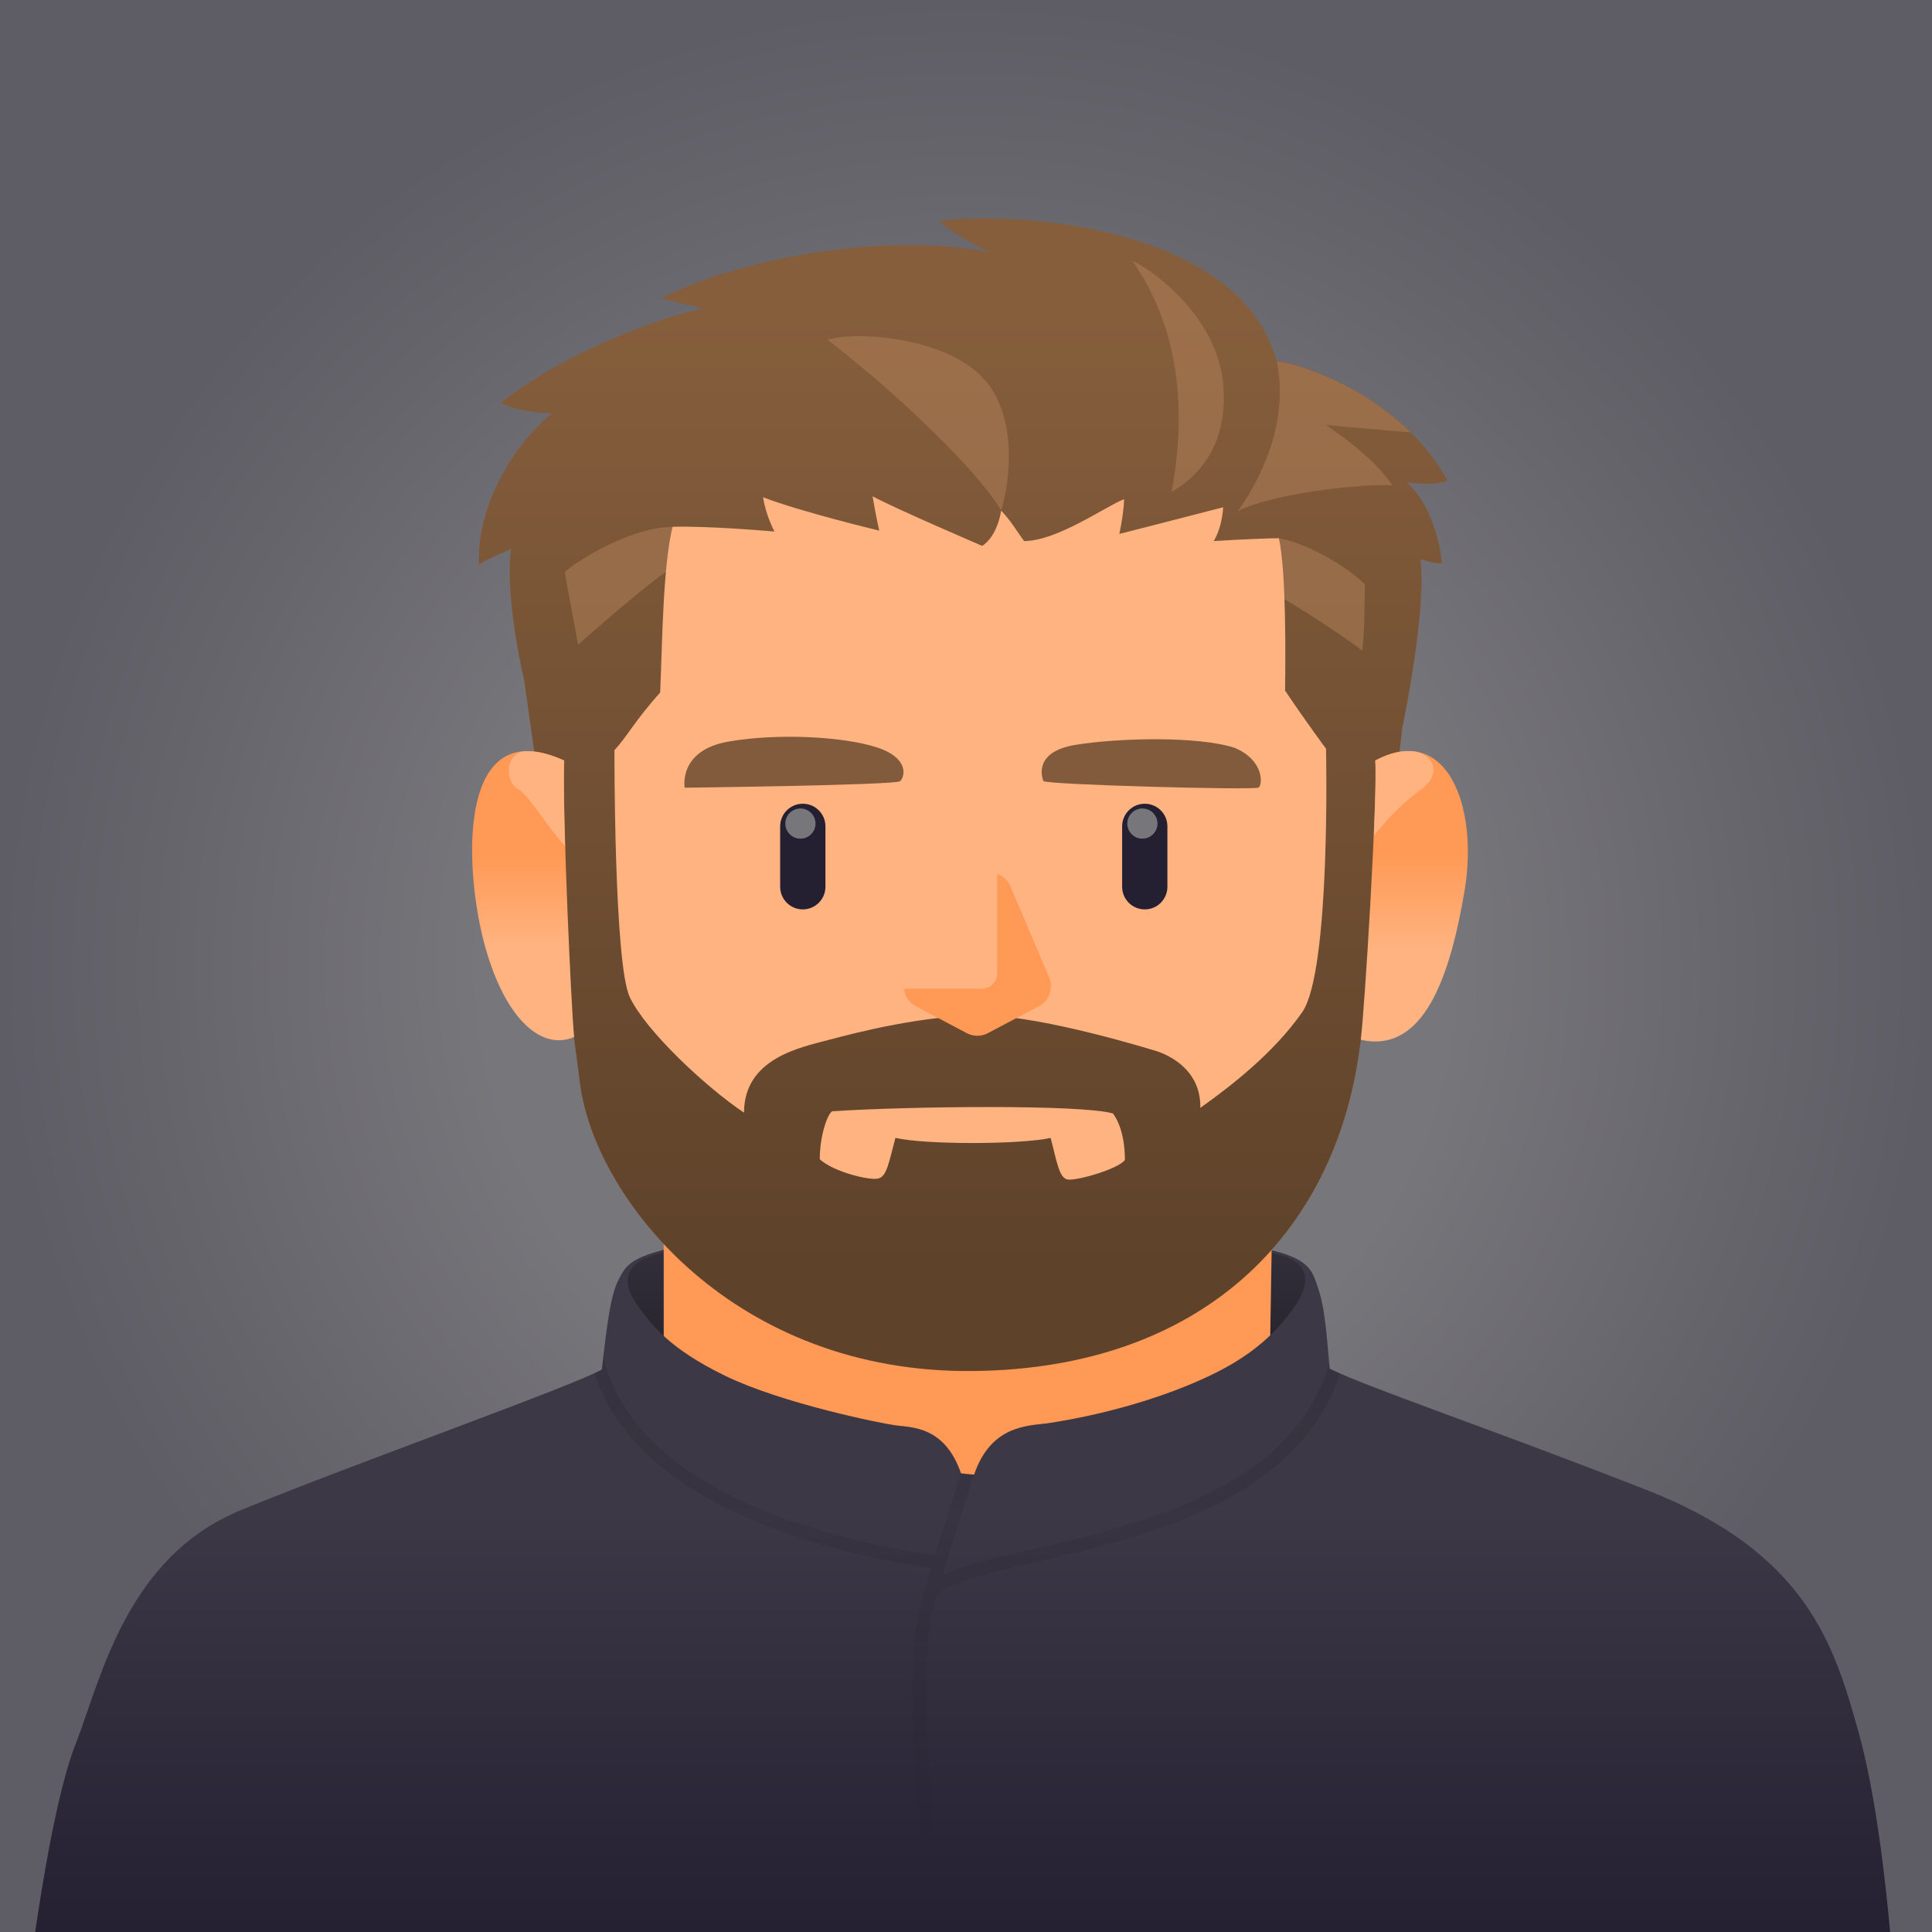
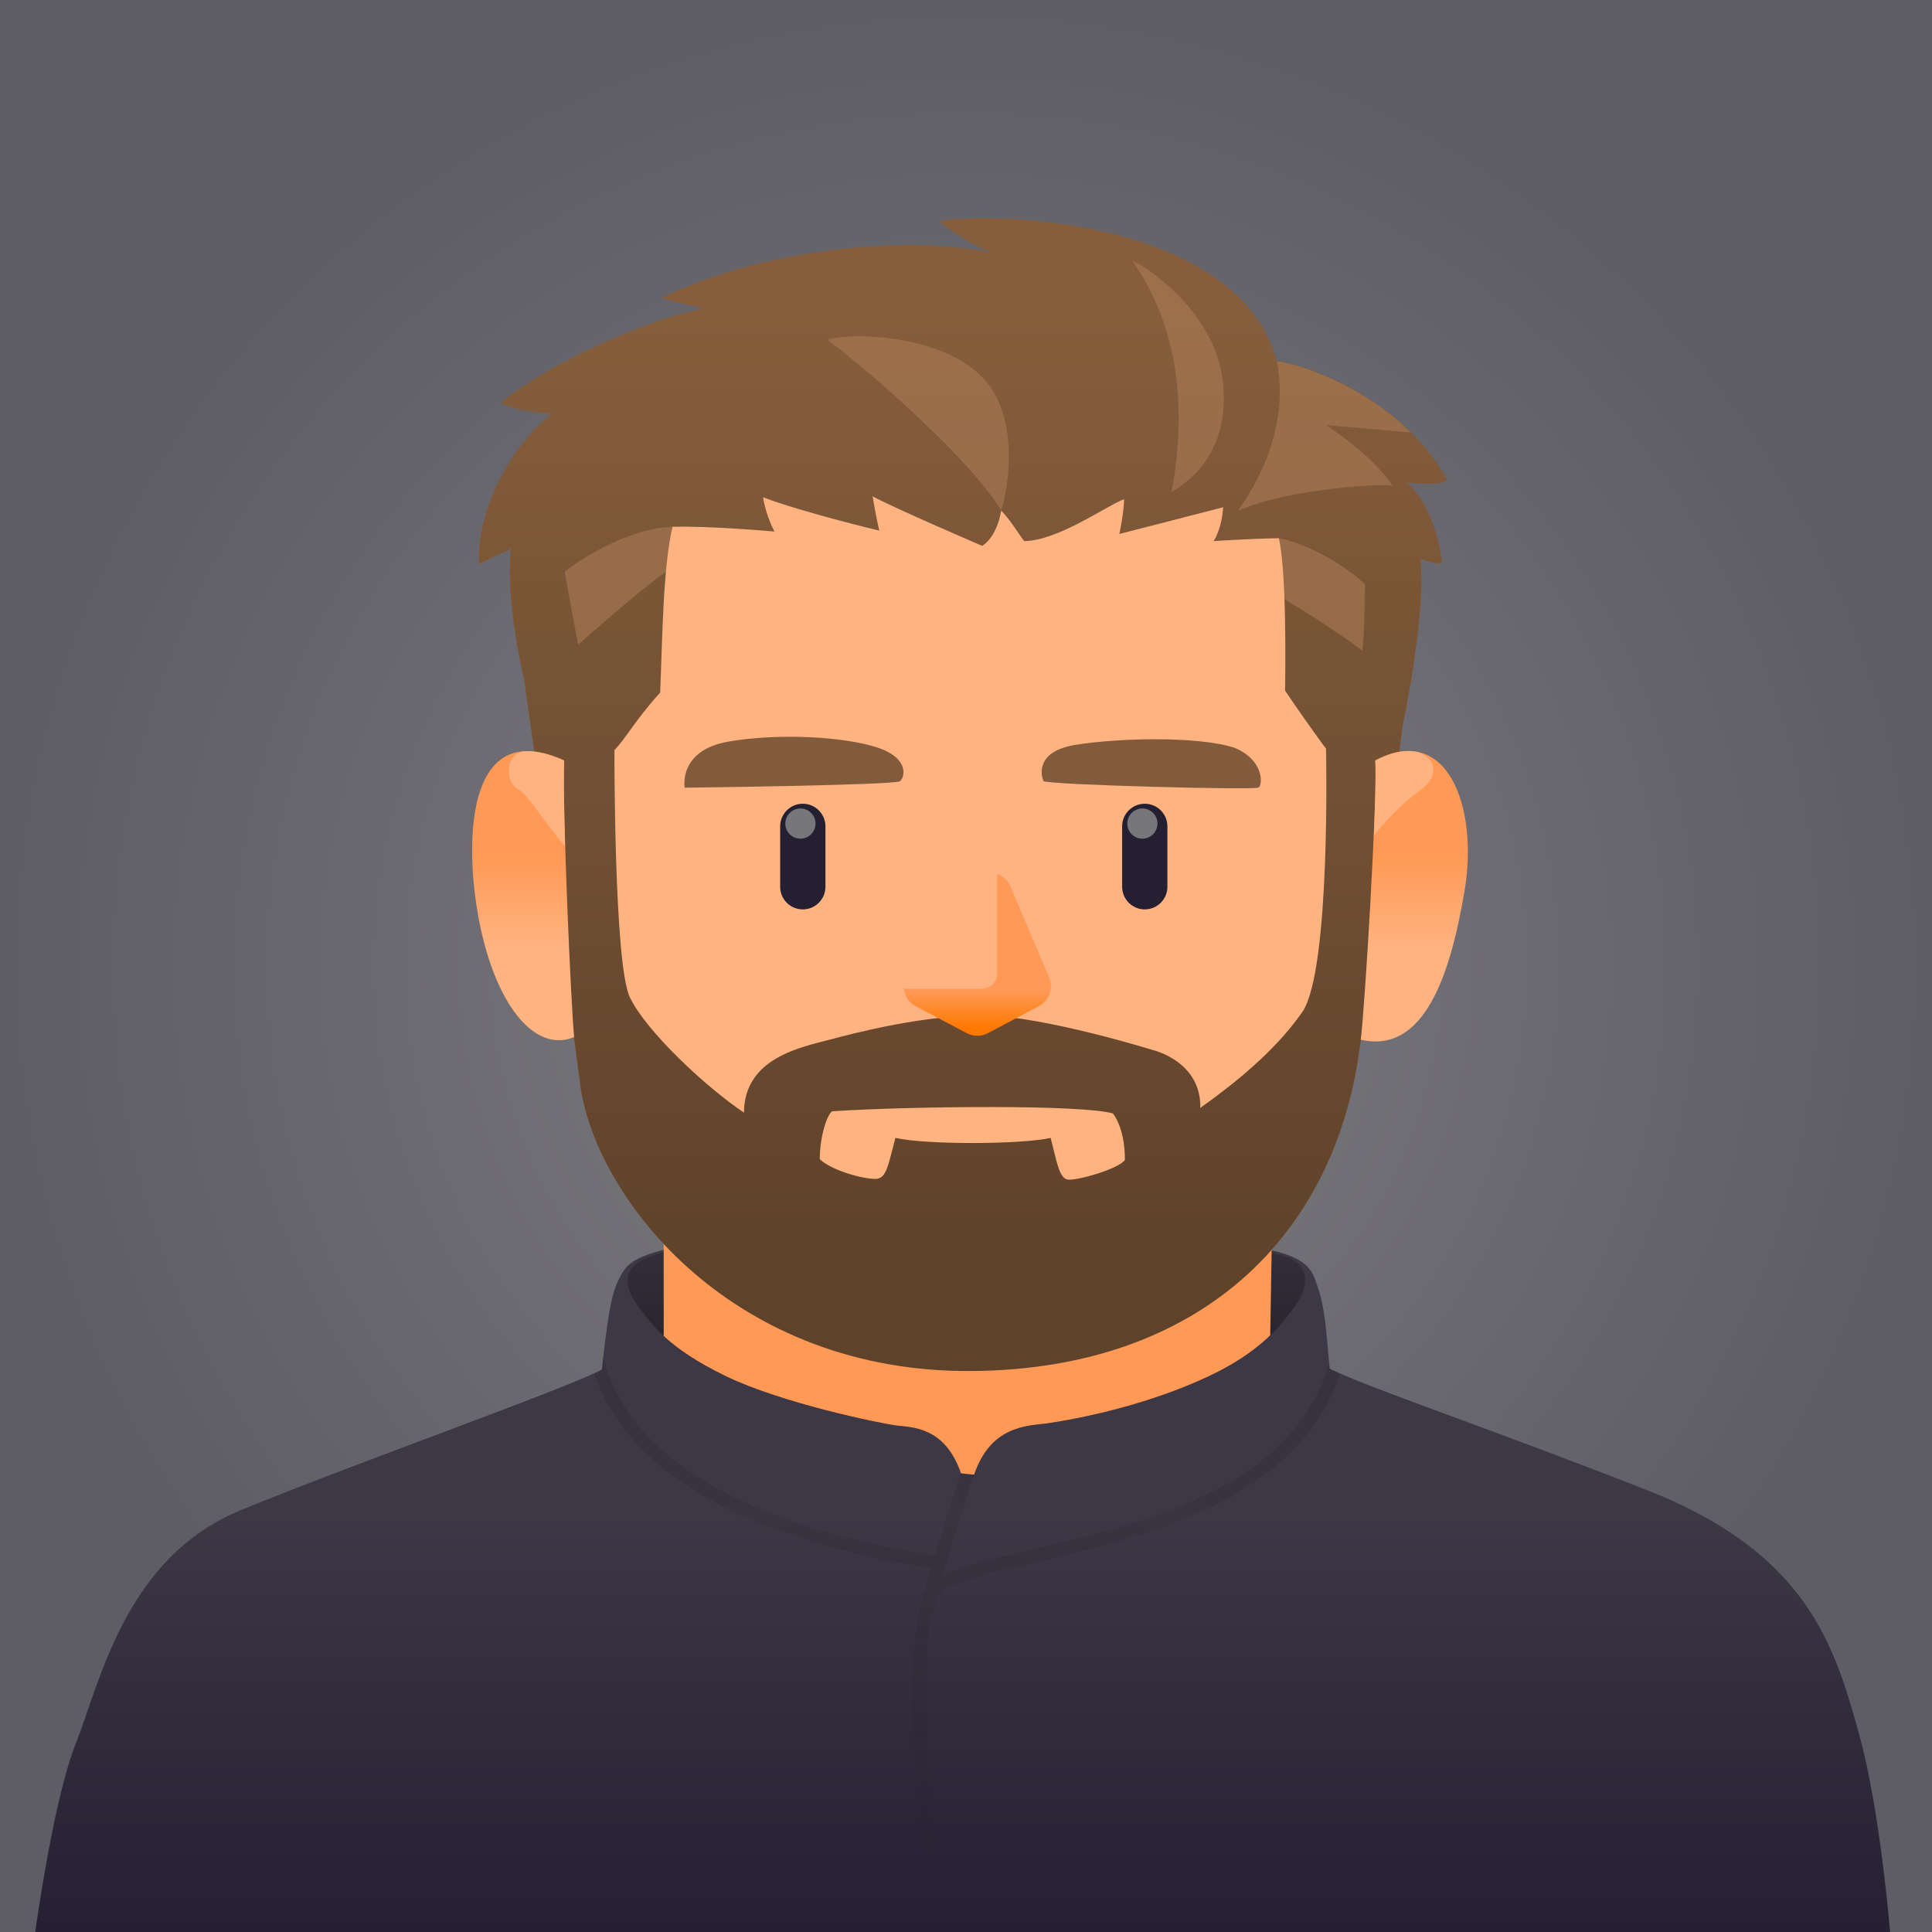
<svg xmlns="http://www.w3.org/2000/svg" xmlns:xlink="http://www.w3.org/1999/xlink" width="1024" height="1024" viewBox="0 0 270.933 270.933" version="1.1" id="svg1" xml:space="preserve">
  <defs id="defs1">
+     <linearGradient id="linearGradient5">
+       <stop style="stop-color:#ff9955;stop-opacity:1;" offset="0.75" id="stop5" />
+       <stop style="stop-color:#ff7800;stop-opacity:1;" offset="1" id="stop6" />
+     </linearGradient>
    <linearGradient id="linearGradient3">
      <stop style="stop-color:#ff9955;stop-opacity:1;" offset="0.1" id="stop3" />
      <stop style="stop-color:#ffb380;stop-opacity:1;" offset="1" id="stop4" />
    </linearGradient>
    <linearGradient id="linearGradient1">
      <stop style="stop-color:#ff9955;stop-opacity:1;" offset="0.1" id="stop1" />
      <stop style="stop-color:#ffb380;stop-opacity:1;" offset="1" id="stop2" />
    </linearGradient>
    <linearGradient id="linearGradient31">
-       <stop style="stop-color:#77767b;stop-opacity:1;" offset="0.5" id="stop31" />
+       <stop style="stop-color:#77767b;stop-opacity:1;" offset="0.25" id="stop31" />
      <stop style="stop-color:#5e5c64;stop-opacity:1;" offset="1" id="stop32" />
    </linearGradient>
    <linearGradient id="linearGradient29">
      <stop style="stop-color:#000000;stop-opacity:0.1;" offset="0.251" id="stop29" />
      <stop style="stop-color:#000000;stop-opacity:0;" offset="0.9" id="stop30" />
    </linearGradient>
    <linearGradient id="linearGradient21">
      <stop style="stop-color:#3d3846;stop-opacity:1;" offset="0" id="stop21" />
      <stop style="stop-color:#241f31;stop-opacity:1;" offset="1" id="stop22" />
    </linearGradient>
    <linearGradient id="linearGradient34">
      <stop style="stop-color:#000000;stop-opacity:0;" offset="0.2" id="stop34" />
      <stop style="stop-color:#000000;stop-opacity:0.5;" offset="0.6" id="stop35" />
    </linearGradient>
    <linearGradient id="linearGradient24">
      <stop style="stop-color:#000000;stop-opacity:0;" offset="0" id="stop24" />
      <stop style="stop-color:#000000;stop-opacity:0.15;" offset="0.496" id="stop26" />
      <stop style="stop-color:#000000;stop-opacity:0.3;" offset="1" id="stop25" />
    </linearGradient>
    <linearGradient xlink:href="#linearGradient24" id="linearGradient25" x1="135.06" y1="43.555" x2="135.06" y2="179.33" gradientUnits="userSpaceOnUse" />
    <clipPath clipPathUnits="userSpaceOnUse" id="clipPath31">
      <path style="baseline-shift:baseline;display:inline;overflow:visible;opacity:1;vector-effect:none;fill:#000000;stroke-width:1;stroke-linecap:round;enable-background:accumulate;stop-color:#000000;stop-opacity:1" d="m 93.045,172.842 5.29e-4,2.745 c -0.731,0.246 -1.387,0.465 -1.861,0.618 -2.047,0.664 -4.961,2.533 -1.713,6.935 1.946,2.678 4.327,5.951 12.205,9.79 7.879,3.839 21.728,6.667 23.964,6.964 2.236,0.297 6.846,0.117 9.12,6.716 0.529,0.072 1.38,0.166 1.85,0.176 2.31,-6.744 7.214,-6.833 10.221,-7.175 10.007,-1.528 18.328,-4.426 23.721,-7.13 5.393,-2.704 8.504,-5.761 10.8,-8.966 3.483,-4.764 0.767,-6.641 -0.979,-7.258 -0.393,-0.139 -1.126,-0.329 -2.025,-0.538 l 0.043,-2.583 z" id="path32" />
    </clipPath>
    <linearGradient xlink:href="#linearGradient34" id="linearGradient35" x1="135.529" y1="143.388" x2="135.529" y2="238.675" gradientUnits="userSpaceOnUse" />
    <clipPath clipPathUnits="userSpaceOnUse" id="clipPath17">
      <path id="path19" style="fill:#000000;fill-opacity:1;stroke:none;stroke-width:1.852;stroke-linecap:round;stroke-linejoin:round" d="m 137.753,167.9 c -19.422,-0.277 -39.93,6.105 -44.708,7.37 -4.778,1.265 -5.371,2.325 -6.387,4.377 -1.016,2.052 -1.538,5.959 -2.256,12.408 -4.386,2.445 -34.314,13.037 -50.571,19.694 -16.257,6.657 -19.727,23.964 -23.23,32.826 -2.563,6.483 -4.702,19.72 -5.666,26.359 H 265.06 c -0.593,-6.588 -1.971,-19.246 -4.396,-27.916 -3.409,-12.19 -7.161,-25.23 -29.771,-34.082 -22.609,-8.852 -38.899,-14.276 -44.427,-17.002 -0.494,-5.842 -0.782,-8.789 -1.564,-11.106 -0.781,-2.317 -1.012,-4.193 -6.535,-5.481 -5.523,-1.288 -21.192,-7.169 -40.614,-7.447 z" />
    </clipPath>
    <linearGradient xlink:href="#linearGradient21" id="linearGradient22" x1="136.17" y1="212.108" x2="136.17" y2="273.581" gradientUnits="userSpaceOnUse" />
    <linearGradient xlink:href="#linearGradient29" id="linearGradient30" x1="135.472" y1="171.498" x2="135.472" y2="277.127" gradientUnits="userSpaceOnUse" />
    <radialGradient xlink:href="#linearGradient31" id="radialGradient32" cx="135.467" cy="135.467" fx="135.467" fy="135.467" r="135.162" gradientUnits="userSpaceOnUse" gradientTransform="matrix(1.002255,0,0,1.002255,-0.3055508,-0.3055508)" />
    <linearGradient xlink:href="#linearGradient1" id="linearGradient2" x1="198.334" y1="118.171" x2="198.334" y2="133.193" gradientUnits="userSpaceOnUse" />
    <linearGradient xlink:href="#linearGradient3" id="linearGradient4" x1="73.359" y1="118.452" x2="73.359" y2="132.756" gradientUnits="userSpaceOnUse" />
+     <linearGradient xlink:href="#linearGradient5" id="linearGradient6" x1="137.063" y1="123.592" x2="137.063" y2="144.211" gradientUnits="userSpaceOnUse" />
  </defs>
  <g id="layer1">
    <g id="g20" clip-path="none">
      <rect style="fill:url(#radialGradient32);stroke:none;stroke-width:0.611;stroke-linecap:round;stroke-linejoin:round;stroke-dasharray:none" id="rect30" width="270.933" height="270.933" x="0" y="0" />
      <g id="g17" clip-path="url(#clipPath17)" style="display:inline">
        <path style="baseline-shift:baseline;display:inline;overflow:visible;opacity:1;vector-effect:none;fill:url(#linearGradient22);stroke-linecap:round;stroke-linejoin:round;enable-background:accumulate;stop-color:#000000;stop-opacity:1" d="m 137.758,167.635 c -19.483,-0.278 -40.033,6.123 -44.779,7.379 -2.404,0.636 -3.78,1.224 -4.699,1.939 -0.919,0.716 -1.348,1.548 -1.857,2.576 -1.049,2.119 -1.556,6.004 -2.264,12.344 -1.089,0.596 -3.701,1.69 -7.318,3.107 -3.674,1.44 -8.332,3.201 -13.363,5.094 -10.062,3.786 -21.609,8.098 -29.744,11.43 -16.394,6.713 -19.895,24.165 -23.377,32.973 -2.589,6.55 -4.717,19.773 -5.682,26.418 a 0.265,0.265 0 0 0 0.262,0.303 H 265.061 a 0.265,0.265 0 0 0 0.264,-0.287 c -0.594,-6.595 -1.968,-19.256 -4.404,-27.965 -1.705,-6.096 -3.503,-12.441 -7.725,-18.375 -4.221,-5.934 -10.864,-11.441 -22.205,-15.881 -22.522,-8.817 -38.74,-14.234 -44.275,-16.941 -0.484,-5.706 -0.775,-8.671 -1.562,-11.006 -0.386,-1.145 -0.649,-2.247 -1.545,-3.221 -0.896,-0.974 -2.391,-1.783 -5.18,-2.434 -2.729,-0.637 -8.046,-2.433 -15.094,-4.102 -7.048,-1.669 -15.839,-3.213 -25.576,-3.352 z" id="path21" />
        <path id="path22" style="baseline-shift:baseline;display:inline;overflow:visible;vector-effect:none;fill:url(#linearGradient30);stroke-linecap:round;stroke-linejoin:round;enable-background:accumulate;stop-color:#000000" d="m 83.622,189.109 a 0.926,0.926 0 0 0 -0.241,0.022 0.926,0.926 0 0 0 -0.701,1.107 c 2.291,10.192 10.421,17.057 19.936,21.638 9.177,4.419 19.712,6.774 27.954,8.011 -0.55,1.861 -1.082,3.725 -1.554,5.476 -1.25,4.638 -1.148,12.849 -0.798,20.039 0.35,7.19 0.994,13.285 0.994,13.285 a 0.926,0.926 0 0 0 1.018,0.824 0.926,0.926 0 0 0 0.824,-1.018 c 0,0 -0.64,-6.051 -0.987,-13.182 -0.347,-7.13 -0.355,-15.412 0.738,-19.467 0.178,-0.661 0.365,-1.34 0.559,-2.028 a 0.926,0.926 0 0 0 0.023,-0.026 c 0.495,-0.601 1.653,-1.295 3.324,-1.922 1.671,-0.627 3.834,-1.217 6.314,-1.822 4.96,-1.211 11.195,-2.49 17.519,-4.409 12.649,-3.837 25.831,-10.31 29.707,-24.181 a 0.926,0.926 0 0 0 -0.643,-1.141 0.926,0.926 0 0 0 -1.141,0.642 c -3.623,12.965 -16.022,19.135 -28.461,22.908 -6.219,1.887 -12.407,3.157 -17.422,4.381 -2.508,0.612 -4.722,1.212 -6.525,1.889 -0.681,0.256 -1.306,0.518 -1.869,0.804 2.215,-7.547 4.797,-15.279 4.797,-15.279 a 0.926,0.926 0 0 0 -0.584,-1.169 0.926,0.926 0 0 0 -1.172,0.584 c 0,0 -2.086,6.241 -4.128,13.019 -8.168,-1.21 -18.683,-3.552 -27.687,-7.887 -9.236,-4.447 -16.808,-10.926 -18.932,-20.377 a 0.926,0.926 0 0 0 -0.865,-0.722 z" />
      </g>
      <g id="g28" style="display:inline" clip-path="url(#clipPath31)">
        <path style="baseline-shift:baseline;display:inline;overflow:visible;opacity:1;vector-effect:none;fill:url(#linearGradient35);stroke-linecap:round;enable-background:accumulate;stop-color:#000000;stop-opacity:1" d="m 93.945,175.143 -0.078,0.027 c -1.065,0.36 -2.069,0.696 -2.723,0.908 -1.041,0.337 -2.315,0.98 -2.92,2.131 -0.605,1.151 -0.5,2.786 1.141,5.01 1.946,2.678 4.359,5.983 12.254,9.83 3.955,1.927 9.392,3.593 14.123,4.818 4.731,1.225 8.746,2.007 9.883,2.158 1.133,0.151 2.819,0.18 4.506,0.982 1.687,0.803 3.378,2.371 4.506,5.645 l 0.027,0.078 0.08,0.01 c 0.533,0.073 1.381,0.167 1.865,0.178 l 0.098,0.002 0.031,-0.09 c 1.146,-3.345 2.919,-5.018 4.781,-5.912 1.862,-0.894 3.818,-1.004 5.328,-1.176 h 0.004 0.002 c 10.021,-1.53 18.352,-4.431 23.76,-7.143 5.409,-2.712 8.543,-5.787 10.848,-9.006 v -0.002 c 1.755,-2.401 1.971,-4.116 1.488,-5.311 -0.483,-1.195 -1.637,-1.835 -2.529,-2.15 -0.46,-0.163 -1.341,-0.383 -2.408,-0.627 l -0.076,-0.018 -0.051,0.059 c -9.197,10.136 -23.088,16.366 -41.369,16.566 -16.684,0.182 -29.814,-5.736 -39.082,-13.697 -1.209,-1.039 -2.353,-2.114 -3.43,-3.213 z" id="path34" />
        <path style="display:inline;fill:#ff9955;fill-opacity:1;stroke:none;stroke-width:0.053;stroke-linecap:round" d="m 93.081,208.799 -0.009,-35.93 85.293,0.292 -0.56,34.011 z" id="path18" />
      </g>
      <g id="g3" style="display:inline">
        <g id="g7">
          <path style="display:inline;fill:#865e3c;fill-opacity:1;stroke:none;stroke-width:3.175;stroke-linecap:round;stroke-linejoin:round;stroke-dasharray:none;stroke-opacity:1;paint-order:normal" d="m 81.403,152.505 c 2.427,16.024 21.668,40.132 55.113,39.766 31.958,-0.349 50.589,-19.114 54.131,-44.993 3.413,-23.367 6.03,-45.301 6.03,-45.301 0,0 3.44,-16.272 2.521,-23.56 2.733,0.905 3.013,0.5 3.013,0.5 0,0 -0.55,-7.307 -4.92,-11.274 3.171,0.465 5.413,0.06 5.69,-0.281 -6.215,-11.322 -19.332,-16.134 -23.934,-16.733 -5.634,-20.375 -41.045,-20.935 -47.35,-19.575 3.318,2.586 5.547,3.533 7.216,4.365 -12.103,-2.596 -32.668,-0.324 -46.162,6.396 2.614,0.801 5.024,1.101 5.842,1.537 -3.69,0.334 -18.862,5.568 -28.391,13.13 1.99,1.201 6.382,1.506 7.208,1.495 -5.566,4.405 -10.645,13.306 -10.25,21.166 1.969,-1.156 3.789,-1.731 4.479,-2.175 -0.854,7.183 1.845,18.346 1.845,18.346 0,0 5.997,42.153 7.918,57.189 z" id="path16" />
          <path id="path23" style="display:inline;fill:url(#linearGradient25);stroke:none;stroke-width:3.175;stroke-linecap:round;stroke-linejoin:round;stroke-dasharray:none;stroke-opacity:1;paint-order:normal" d="m 135.314,30.695 c -1.552,0.074 -2.753,0.212 -3.541,0.377 3.274,2.541 5.488,3.494 7.146,4.32 h 5.2e-4 5.2e-4 5.1e-4 5.2e-4 c 2.5e-4,1.13e-4 7.8e-4,3.71e-4 0.001,5.17e-4 0.001,6.8e-4 0.003,0.002 0.004,0.003 2.5e-4,1.43e-4 0.001,4.08e-4 0.002,5.17e-4 l -0.018,0.049 c -0.002,-4e-4 -0.004,-0.002 -0.006,-0.002 -12.075,-2.588 -32.583,-0.323 -46.069,6.367 1.277,0.387 2.507,0.66 3.518,0.885 1.025,0.228 1.822,0.411 2.241,0.631 0.003,0.001 0.011,0.003 0.013,0.004 l 0.078,0.041 -0.088,0.008 c -1.836,0.166 -6.554,1.559 -11.998,3.854 -5.428,2.288 -11.578,5.478 -16.334,9.242 0.991,0.584 2.551,0.961 3.983,1.183 1.448,0.225 2.755,0.298 3.164,0.293 h 0.078 l -0.063,0.049 c -5.549,4.391 -10.61,13.262 -10.237,21.099 0.969,-0.565 1.905,-0.996 2.68,-1.334 0.788,-0.344 1.415,-0.599 1.756,-0.818 l 0.047,-0.029 -0.008,0.055 c -0.853,7.174 1.846,18.336 1.846,18.336 v 0.002 0.002 c 0,0 5.997,42.152 7.918,57.189 1.213,8.004 6.627,18.032 15.916,26.012 9.29,7.98 22.454,13.913 39.17,13.73 31.948,-0.349 50.565,-19.102 54.106,-44.97 3.413,-23.367 6.031,-45.299 6.031,-45.299 v -0.002 c 0,0 0.859,-4.068 1.604,-9.046 0.745,-4.978 1.376,-10.868 0.918,-14.506 l -0.006,-0.041 0.039,0.013 c 1.365,0.452 2.118,0.576 2.525,0.588 0.204,0.006 0.32,-0.017 0.385,-0.039 0.032,-0.011 0.052,-0.022 0.062,-0.029 9.9e-4,-7e-4 0.002,-0.001 0.002,-0.002 l 5.2e-4,-5.17e-4 v -5.17e-4 h 5.2e-4 v -5.16e-4 c 1.4e-4,-1.32e-4 7.8e-4,-3.42e-4 0.001,-5.17e-4 -0.002,-0.02 -0.556,-7.295 -4.908,-11.246 l -0.065,-0.056 0.086,0.011 c 1.584,0.232 2.935,0.248 3.924,0.162 0.495,-0.043 0.899,-0.112 1.195,-0.19 0.288,-0.076 0.466,-0.164 0.531,-0.236 -3.105,-5.644 -7.926,-9.668 -12.549,-12.355 -4.628,-2.691 -9.057,-4.043 -11.352,-4.342 l -0.018,-0.002 -0.006,-0.018 c -2.813,-10.174 -13.063,-15.404 -23.404,-17.92 -5.17,-1.258 -10.361,-1.836 -14.654,-2.016 -2.146,-0.09 -4.068,-0.081 -5.65,-0.006 z" />
          <path id="path17" style="display:inline;fill:#b5835a;fill-opacity:0.5;stroke:none;stroke-width:3.175;stroke-linecap:round;stroke-linejoin:round;stroke-dasharray:none;stroke-opacity:1;paint-order:normal" d="m 158.798,36.588 c 8.015,11.399 6.909,24.657 5.51,32.394 1.491,-0.917 8.054,-4.621 7.248,-14.882 -0.806,-10.261 -10.998,-16.879 -12.758,-17.512 z m -38.872,10.563 c -1.686,0.031 -3.059,0.217 -3.884,0.51 6.574,4.896 20.305,17.111 24.362,23.944 1.168,-3.815 2.656,-13.861 -3.174,-19.219 -4.373,-4.019 -12.247,-5.326 -17.304,-5.234 z m 59.13,3.509 c 1.471,7.342 -1.101,14.859 -5.47,21.011 5.682,-2.761 18.575,-3.89 21.673,-3.593 -2.803,-4.297 -9.321,-8.471 -9.321,-8.471 0,0 9.243,0.803 11.89,1.041 -6.591,-6.532 -15.197,-9.511 -18.772,-9.988 z M 94.48,73.889 c -5.906,-0.022 -13.184,4.521 -15.276,6.296 0.107,0.909 1.872,10.228 1.872,10.228 0,0 10.336,-9.236 13.579,-11.038 2.913,-0.479 2.904,-3.474 -0.175,-5.486 z m 84.859,1.596 c -1.85,0.286 -0.928,7.735 0.554,8.404 2.301,1.315 8.92,5.547 11.143,7.375 0.329,-2.779 0.315,-5.495 0.365,-9.343 -3.31,-3.18 -9.005,-5.988 -12.063,-6.436 z" />
        </g>
        <g id="g16">
          <g id="g14">
            <path style="display:inline;fill:url(#linearGradient2);stroke:none;stroke-width:0.053;stroke-linecap:round" d="m 192.848,106.639 c 10.074,-5.356 14.548,6.461 12.518,18.384 -2.03,11.922 -5.706,22.805 -14.543,20.784 0.531,-3.891 2.373,-33.94 2.025,-39.167 z" id="path1" />
            <path id="path8" style="display:inline;fill:#ffb380;fill-opacity:1;stroke:none;stroke-width:0.053;stroke-linecap:round" d="m 197.158,105.347 c -0.259,0.013 -0.523,0.039 -0.793,0.081 -1.075,0.165 -2.239,0.567 -3.49,1.23 0.108,1.637 0.004,5.661 -0.206,10.548 1.246,-1.615 3.606,-4.29 6.472,-6.387 2.726,-1.842 2.405,-4.53 -0.384,-5.359 -3.3e-4,-6e-5 -7e-4,7e-5 -0.001,0 -0.506,-0.1 -1.039,-0.139 -1.598,-0.112 z" />
          </g>
          <g id="g30">
            <path style="display:inline;fill:url(#linearGradient4);stroke:none;stroke-width:0.053;stroke-linecap:round;stroke-linejoin:miter;stroke-dasharray:none;stroke-opacity:1;paint-order:normal" d="m 80.511,145.429 c -0.438,-4.576 -1.656,-31.627 -1.389,-38.787 -14.956,-6.816 -14.011,14.589 -11.352,25.112 2.659,10.523 7.848,15.756 12.742,13.674 z" id="path26" />
            <path id="path27" style="display:inline;fill:#ffb380;fill-opacity:1;stroke:none;stroke-width:0.053;stroke-linecap:round;stroke-linejoin:miter;stroke-dasharray:none;stroke-opacity:1;paint-order:normal" d="m 74.231,105.359 c -0.298,-0.01 -0.586,-0.003 -0.865,0.019 -2.724,0.596 -2.401,4.457 -0.728,5.28 1.417,0.729 3.946,5.054 6.596,8.008 -0.152,-5.143 -0.225,-9.645 -0.138,-12.006 -1.86,-0.846 -3.474,-1.254 -4.865,-1.301 z" />
          </g>
        </g>
        <path id="path4" style="display:inline;fill:#ffb380;fill-opacity:1;stroke:none;stroke-width:0px;stroke-linecap:round;stroke-linejoin:round" d="m 122.369,69.6 c 0.428,2.65 0.935,4.81 0.935,4.81 0,0 -10.819,-2.583 -16.298,-4.676 0.399,2.583 1.603,4.809 1.603,4.809 0,0 -8.999,-0.817 -14.294,-0.668 -1.354,5.626 -1.433,16.088 -1.736,23.245 -3.509,3.884 -4.68,6.238 -6.413,8.082 0,0 -0.074,29.904 2.149,34.625 2.223,4.721 10.655,12.617 16.02,16.206 0.021,-7.681 8.045,-9.174 11.889,-10.204 3.844,-1.03 13.638,-3.561 21.976,-3.422 8.338,0.139 23.578,4.876 23.578,4.876 0,0 6.691,1.594 6.546,8.082 4.14,-2.949 10.259,-7.638 14.294,-13.426 4.035,-5.788 3.34,-36.938 3.34,-36.938 0,0 -2.728,-3.667 -5.744,-8.149 0.056,-4.682 0.175,-16.606 -0.868,-21.374 -3.648,0.041 -9.151,0.4 -9.151,0.4 0,0 1.117,-1.58 1.336,-4.742 -4.256,1.113 -14.561,3.741 -14.561,3.741 0,0 0.621,-2.821 0.668,-4.876 -2.625,1.017 -9.318,5.84 -14.027,5.878 -1.101,-1.499 -1.718,-2.673 -3.207,-4.275 -0.687,3.942 -2.672,4.943 -2.672,4.943 0,0 -12.251,-5.255 -15.363,-6.947 z m 16.458,85.644 c -7.934,-0.007 -16.68,0.235 -22.119,0.595 -0.676,0.365 -1.748,3.45 -1.748,6.73 1.921,1.768 7.015,3.02 8.214,2.697 1.199,-0.323 1.454,-2.182 2.395,-5.691 4.279,0.973 17.533,0.938 21.763,0 0.855,3.19 1.163,5.605 2.371,5.833 1.208,0.228 7.175,-1.478 8.049,-2.745 1.1e-4,-3.253 -0.858,-5.453 -1.677,-6.518 -2.192,-0.639 -9.315,-0.895 -17.249,-0.902 z" />
-         <path id="path7" style="baseline-shift:baseline;display:inline;overflow:visible;vector-effect:none;fill:#ff9955;fill-opacity:1;stroke-linecap:round;stroke-linejoin:round;enable-background:accumulate;stop-color:#000000" d="M 139.832,122.552 V 136.525 c 0,1.173 -0.944,2.117 -2.117,2.117 H 126.754 c 0.111,1.011 0.706,1.951 1.672,2.462 l 7.145,3.779 c 0.929,0.491 2.04,0.491 2.968,0 l 7.143,-3.779 c 1.458,-0.771 2.083,-2.531 1.438,-4.049 l -5.424,-12.752 c -0.362,-0.852 -1.054,-1.464 -1.863,-1.751 z" />
+         <path id="path7" style="baseline-shift:baseline;display:inline;overflow:visible;vector-effect:none;fill:url(#linearGradient6);stroke-linecap:round;stroke-linejoin:round;enable-background:accumulate;stop-color:#000000" d="M 139.832,122.552 V 136.525 c 0,1.173 -0.944,2.117 -2.117,2.117 H 126.754 c 0.111,1.011 0.706,1.951 1.672,2.462 l 7.145,3.779 c 0.929,0.491 2.04,0.491 2.968,0 l 7.143,-3.779 c 1.458,-0.771 2.083,-2.531 1.438,-4.049 l -5.424,-12.752 c -0.362,-0.852 -1.054,-1.464 -1.863,-1.751 z" />
        <g id="g10" transform="translate(0,-0.3968796)">
          <g id="g1" transform="matrix(2.666667,0,0,2.666667,-200.5321,-240.3739)" style="display:inline">
            <rect ry="1.191" rx="1.191" y="132.556" x="134.21" height="5.556" width="2.381" id="rect7288-8" style="display:inline;vector-effect:none;fill:#241f31;fill-opacity:1;stroke:none;stroke-width:0.075px;stroke-linecap:butt;stroke-linejoin:miter;stroke-miterlimit:4;stroke-dasharray:none;stroke-dashoffset:0;stroke-opacity:1;marker:none;marker-start:none;marker-mid:none;marker-end:none;paint-order:normal;enable-background:new" />
            <circle style="color:#000000;display:inline;overflow:visible;visibility:visible;fill:#77767b;fill-opacity:1;fill-rule:nonzero;stroke:none;stroke-width:2.843;marker:none;enable-background:new" id="circle7290" cx="135.275" cy="-133.599" transform="scale(1,-1)" r="0.794" />
          </g>
          <g id="g2" transform="matrix(2.666667,0,0,2.666667,-248.4879,-240.3739)" style="display:inline">
            <rect ry="1.191" rx="1.191" y="132.556" x="134.21" height="5.556" width="2.381" id="rect2" style="display:inline;vector-effect:none;fill:#241f31;fill-opacity:1;stroke:none;stroke-width:0.075px;stroke-linecap:butt;stroke-linejoin:miter;stroke-miterlimit:4;stroke-dasharray:none;stroke-dashoffset:0;stroke-opacity:1;marker:none;marker-start:none;marker-mid:none;marker-end:none;paint-order:normal;enable-background:new" />
            <circle style="color:#000000;display:inline;overflow:visible;visibility:visible;fill:#77767b;fill-opacity:1;fill-rule:nonzero;stroke:none;stroke-width:2.843;marker:none;enable-background:new" id="circle2" cx="135.275" cy="-133.599" transform="scale(1,-1)" r="0.794" />
          </g>
        </g>
        <g id="g15" transform="translate(0,-1.266532)">
          <path style="fill:#63452c;fill-opacity:0.8;stroke:none;stroke-width:3.136;stroke-linecap:round;stroke-linejoin:round;stroke-dasharray:none;stroke-opacity:1;paint-order:normal" d="m 146.322,110.791 c -0.229,-0.522 -1.383,-4.114 4.501,-5.071 5.883,-0.957 17.059,-1.271 22.294,0.408 4.188,1.747 3.952,5.194 3.384,5.582 -0.568,0.388 -29.949,-0.397 -30.178,-0.919 z" id="path15" />
          <path style="fill:#63452c;fill-opacity:0.8;stroke:none;stroke-width:3.049;stroke-linecap:round;stroke-linejoin:round;stroke-dasharray:none;stroke-opacity:1;paint-order:normal" d="m 96.015,111.73 c 0,0 -0.943,-5.229 6.118,-6.463 7.061,-1.234 16.293,-0.689 20.871,0.819 4.578,1.508 3.885,4.175 3.207,4.733 -0.678,0.558 -30.196,0.91 -30.196,0.91 z" id="path14" />
        </g>
      </g>
    </g>
  </g>
</svg>
